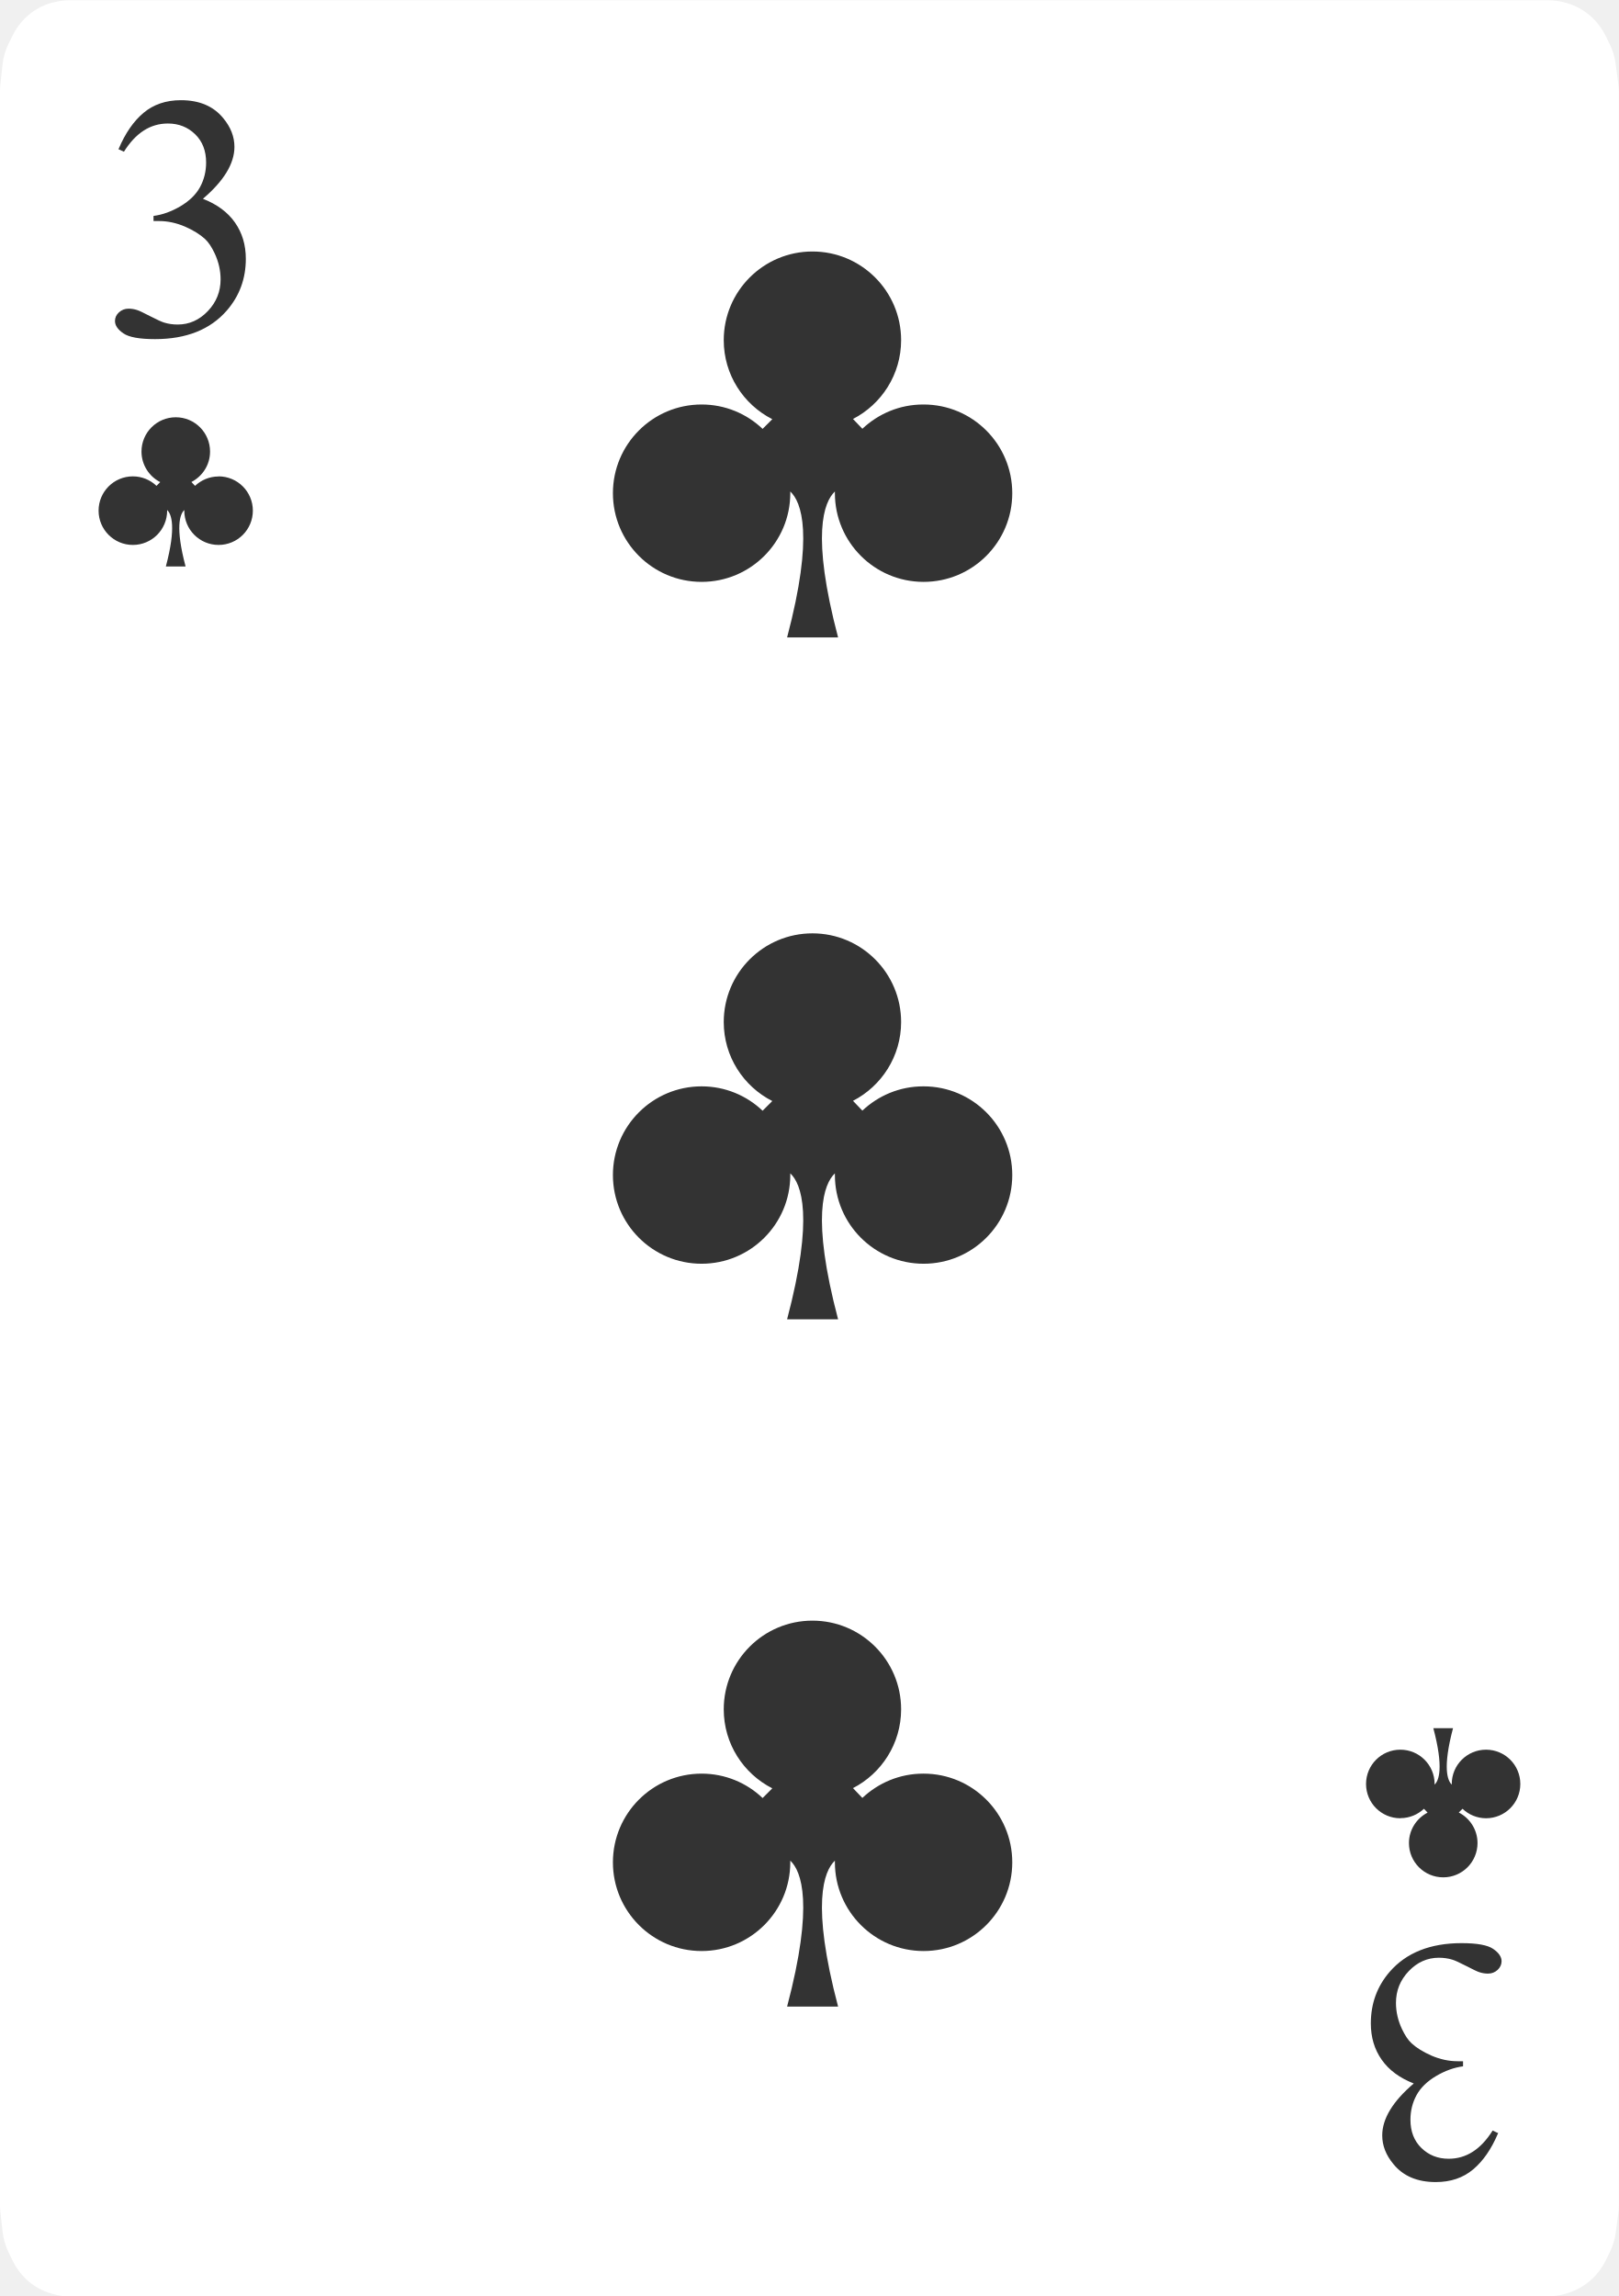
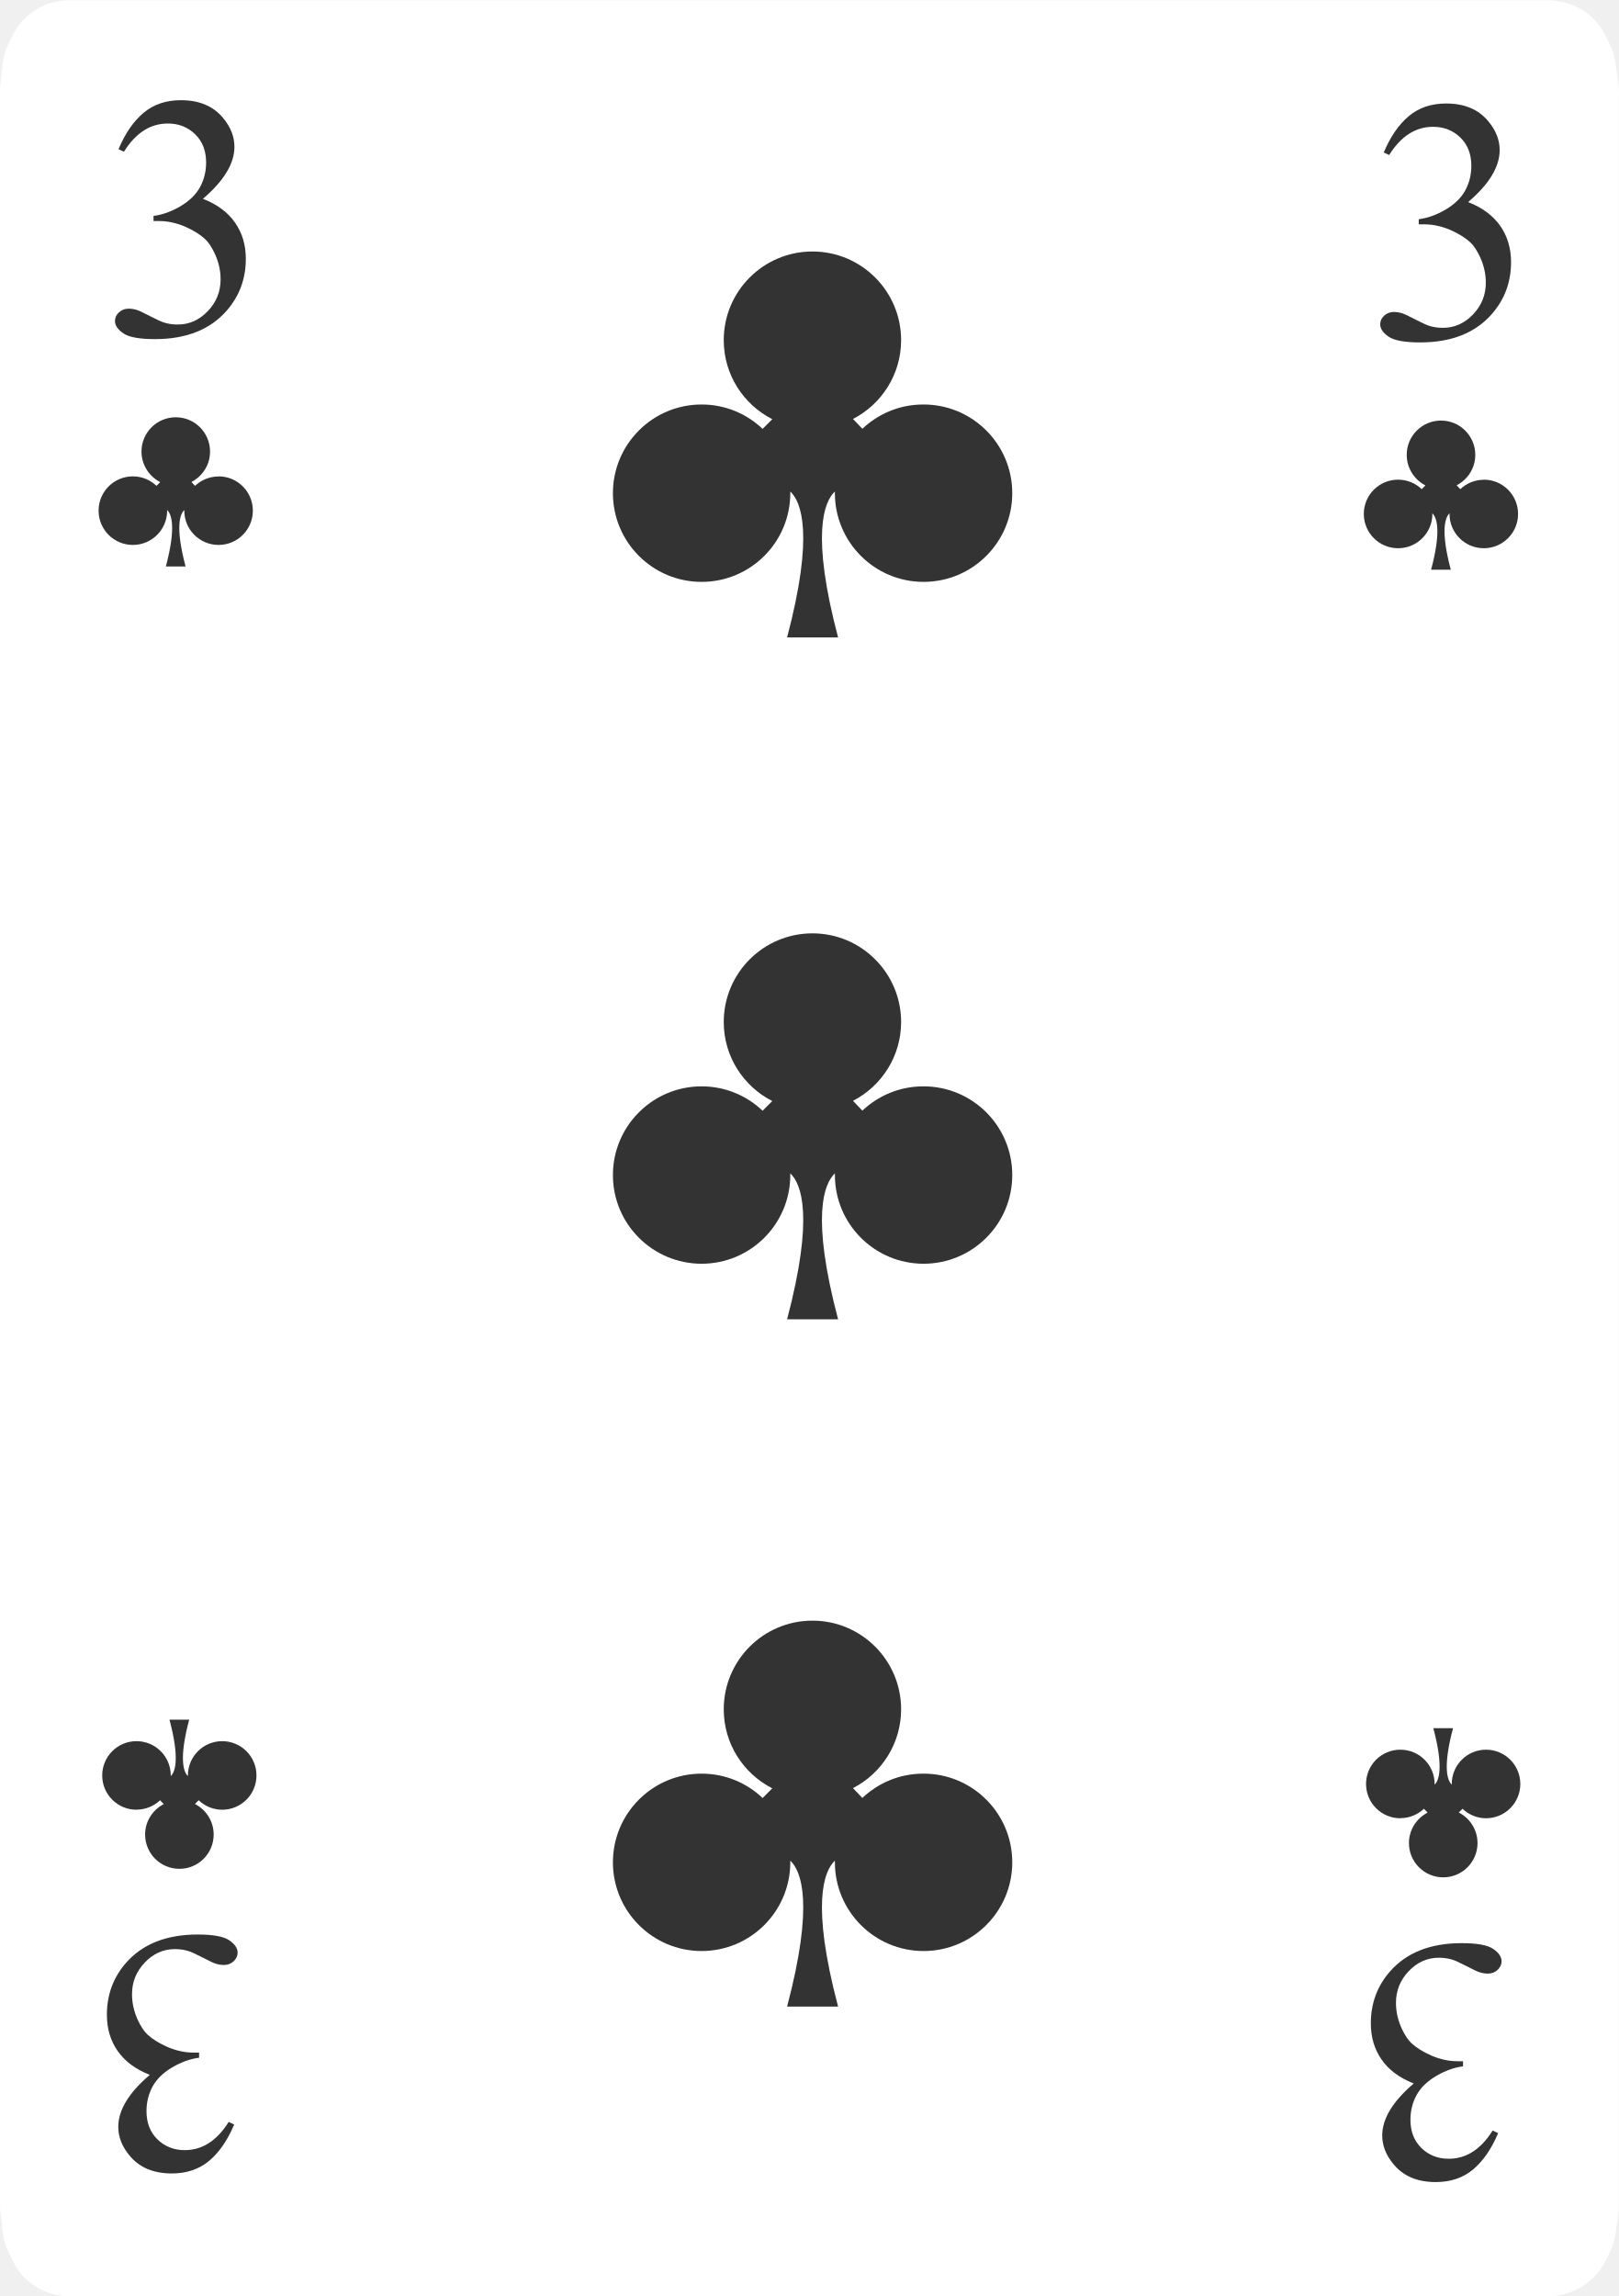
- <svg xmlns="http://www.w3.org/2000/svg" id="Playing_Cards" viewBox="0 0 152.06 215.64">
+ <svg xmlns="http://www.w3.org/2000/svg" id="Playing_Cards" data-name="Playing Cards" viewBox="0 0 152.06 215.64">
  <g id="Cards">
    <g id="Clubs">
      <g>
        <g>
-           <path d="m6.47.03h138.97c.47,0,.95.06,1.41.17l.11.03c.98.25,1.88.74,2.61,1.44l.04.04c.48.46.87,1,1.17,1.59l.41.83c.29.58.48,1.2.56,1.84l.26,1.97c.03.25.05.5.05.75v198.38c0,.26-.02.52-.05.78l-.25,1.86c-.08.61-.26,1.2-.53,1.75l-.41.85c-.32.65-.75,1.24-1.28,1.73l-.05.04c-.67.62-1.48,1.07-2.36,1.32l-.2.06c-.51.14-1.04.22-1.57.22H6.56c-.53,0-1.06-.07-1.57-.22l-.14-.04c-.92-.26-1.76-.74-2.44-1.4h0c-.49-.48-.9-1.04-1.2-1.65l-.41-.84c-.29-.59-.47-1.23-.55-1.88l-.21-1.85c-.02-.22-.04-.43-.04-.65V8.62c0-.21.01-.42.03-.62l.21-1.96c.07-.68.27-1.35.58-1.97l.41-.82c.28-.56.64-1.06,1.08-1.5h0C3.06,1,3.99.47,5.01.22h.05c.46-.13.93-.19,1.41-.19Z" style="fill: #fff; fill-rule: evenodd;" />
-           <path d="m11.15,13.97c.62-1.46,1.39-2.58,2.33-3.37.94-.79,2.11-1.19,3.51-1.19,1.73,0,3.06.56,3.98,1.69.7.84,1.05,1.74,1.05,2.69,0,1.57-.99,3.2-2.96,4.88,1.33.52,2.33,1.26,3.01,2.23.68.97,1.02,2.1,1.02,3.41,0,1.87-.6,3.49-1.79,4.86-1.55,1.78-3.8,2.68-6.74,2.68-1.46,0-2.45-.18-2.97-.54-.53-.36-.79-.75-.79-1.16,0-.31.12-.58.37-.81.25-.23.55-.35.9-.35.27,0,.54.04.81.13.18.05.59.25,1.23.58.64.33,1.08.53,1.32.6.39.12.81.18,1.26.18,1.08,0,2.03-.42,2.83-1.26.8-.84,1.2-1.83,1.2-2.98,0-.84-.19-1.66-.56-2.45-.28-.59-.58-1.05-.91-1.35-.46-.42-1.08-.81-1.88-1.16-.8-.34-1.61-.52-2.44-.52h-.51v-.48c.84-.11,1.68-.41,2.53-.91.84-.5,1.46-1.1,1.84-1.8.38-.7.57-1.47.57-2.31,0-1.09-.34-1.98-1.03-2.65-.69-.67-1.54-1.01-2.56-1.01-1.65,0-3.02.88-4.13,2.65l-.53-.25Z" style="fill: #333;" />
-           <path d="m140.7,200.38c-.62,1.46-1.39,2.58-2.33,3.37-.94.79-2.11,1.19-3.51,1.19-1.73,0-3.06-.56-3.98-1.69-.7-.84-1.05-1.74-1.05-2.69,0-1.57.99-3.2,2.96-4.88-1.33-.52-2.33-1.26-3.01-2.23s-1.02-2.1-1.02-3.41c0-1.87.59-3.49,1.78-4.86,1.55-1.78,3.8-2.68,6.74-2.68,1.46,0,2.45.18,2.97.54.53.36.79.75.79,1.16,0,.31-.13.58-.37.81-.25.23-.55.35-.9.35-.27,0-.54-.04-.81-.13-.18-.05-.59-.25-1.23-.58-.64-.33-1.08-.53-1.32-.6-.39-.12-.81-.18-1.26-.18-1.08,0-2.03.42-2.83,1.26-.8.84-1.2,1.83-1.2,2.98,0,.84.19,1.66.56,2.45.28.59.58,1.05.91,1.35.46.42,1.08.81,1.88,1.16.8.34,1.61.52,2.44.52h.51v.48c-.84.11-1.68.41-2.53.91-.84.5-1.46,1.1-1.84,1.8-.38.7-.57,1.47-.57,2.31,0,1.09.34,1.98,1.03,2.65.69.67,1.54,1.01,2.56,1.01,1.65,0,3.02-.88,4.13-2.65l.53.25Z" style="fill: #333;" />
+           <path d="M6.47,.03H145.44c.47,0,.95,.06,1.41,.17l.11,.03c.98,.25,1.88,.74,2.61,1.44l.04,.04c.48,.46,.87,1,1.17,1.59l.41,.83c.29,.58,.48,1.2,.56,1.84l.26,1.97c.03,.25,.05,.5,.05,.75V207.07c0,.26-.02,.52-.05,.78l-.25,1.86c-.08,.61-.26,1.2-.53,1.75l-.41,.85c-.32,.65-.75,1.24-1.28,1.73l-.05,.04c-.67,.62-1.48,1.07-2.36,1.32l-.2,.06c-.51,.14-1.04,.22-1.57,.22H6.56c-.53,0-1.06-.07-1.57-.22l-.14-.04c-.92-.26-1.76-.74-2.44-1.4h0c-.49-.48-.9-1.04-1.2-1.65l-.41-.84c-.29-.59-.47-1.23-.55-1.88l-.21-1.85c-.02-.22-.04-.43-.04-.65V8.62c0-.21,.01-.42,.03-.62l.21-1.96c.07-.68,.27-1.35,.58-1.97l.41-.82c.28-.56,.64-1.06,1.08-1.5h0C3.06,1,3.99,.47,5.01,.22h.05c.46-.13,.93-.19,1.41-.19Z" style="fill: #fff; fill-rule: evenodd;" />
+           <path d="M11.15,13.97c.62-1.46,1.39-2.58,2.33-3.37,.94-.79,2.11-1.19,3.51-1.19,1.73,0,3.06,.56,3.98,1.69,.7,.84,1.05,1.74,1.05,2.69,0,1.57-.99,3.2-2.96,4.88,1.33,.52,2.33,1.26,3.01,2.23,.68,.97,1.02,2.1,1.02,3.41,0,1.87-.6,3.49-1.79,4.86-1.55,1.78-3.8,2.68-6.74,2.68-1.46,0-2.45-.18-2.97-.54-.53-.36-.79-.75-.79-1.16,0-.31,.12-.58,.37-.81,.25-.23,.55-.35,.9-.35,.27,0,.54,.04,.81,.13,.18,.05,.59,.25,1.23,.58,.64,.33,1.08,.53,1.32,.6,.39,.12,.81,.18,1.26,.18,1.08,0,2.03-.42,2.83-1.26,.8-.84,1.2-1.83,1.2-2.98,0-.84-.19-1.66-.56-2.45-.28-.59-.58-1.05-.91-1.35-.46-.42-1.08-.81-1.88-1.16-.8-.34-1.61-.52-2.44-.52h-.51v-.48c.84-.11,1.68-.41,2.53-.91,.84-.5,1.46-1.1,1.84-1.8,.38-.7,.57-1.47,.57-2.31,0-1.09-.34-1.98-1.03-2.65-.69-.67-1.54-1.01-2.56-1.01-1.65,0-3.02,.88-4.13,2.65l-.53-.25Z" style="fill: #333;" />
+           <path d="M140.7,200.38c-.62,1.46-1.39,2.58-2.33,3.37-.94,.79-2.11,1.19-3.51,1.19-1.73,0-3.06-.56-3.98-1.69-.7-.84-1.05-1.74-1.05-2.69,0-1.57,.99-3.2,2.96-4.88-1.33-.52-2.33-1.26-3.01-2.23s-1.02-2.1-1.02-3.41c0-1.87,.59-3.49,1.78-4.86,1.55-1.78,3.8-2.68,6.74-2.68,1.46,0,2.45,.18,2.97,.54,.53,.36,.79,.75,.79,1.16,0,.31-.13,.58-.37,.81-.25,.23-.55,.35-.9,.35-.27,0-.54-.04-.81-.13-.18-.05-.59-.25-1.23-.58-.64-.33-1.08-.53-1.32-.6-.39-.12-.81-.18-1.26-.18-1.08,0-2.03,.42-2.83,1.26-.8,.84-1.2,1.83-1.2,2.98,0,.84,.19,1.66,.56,2.45,.28,.59,.58,1.05,.91,1.35,.46,.42,1.08,.81,1.88,1.16,.8,.34,1.61,.52,2.44,.52h.51v.48c-.84,.11-1.68,.41-2.53,.91-.84,.5-1.46,1.1-1.84,1.8-.38,.7-.57,1.47-.57,2.31,0,1.09,.34,1.98,1.03,2.65,.69,.67,1.54,1.01,2.56,1.01,1.65,0,3.02-.88,4.13-2.65l.53,.25Z" style="fill: #333;" />
        </g>
-         <path d="m20.53,44.75c-.86,0-1.63.34-2.21.88l-.34-.36c1.04-.54,1.75-1.61,1.75-2.86,0-1.78-1.44-3.22-3.22-3.22s-3.22,1.44-3.22,3.22c0,1.25.72,2.34,1.76,2.87l-.35.35c-.58-.55-1.36-.89-2.22-.89-1.78,0-3.22,1.44-3.22,3.22s1.44,3.22,3.22,3.22,3.22-1.44,3.22-3.22c0-.02,0-.04,0-.06.4.38.87,1.57-.12,5.3h1.85c-.99-3.73-.52-4.92-.12-5.3,0,.02,0,.04,0,.06,0,1.78,1.44,3.22,3.22,3.22s3.22-1.44,3.22-3.22-1.44-3.22-3.22-3.22Z" style="fill: #333; fill-rule: evenodd;" />
-         <path d="m131.54,170.76c.86,0,1.63-.34,2.21-.88l.34.36c-1.04.54-1.75,1.62-1.75,2.86,0,1.78,1.44,3.22,3.22,3.22s3.22-1.44,3.22-3.22c0-1.25-.72-2.34-1.76-2.87l.35-.35c.58.55,1.36.89,2.21.89,1.78,0,3.22-1.44,3.22-3.22s-1.44-3.22-3.22-3.22-3.22,1.44-3.22,3.22c0,.02,0,.04,0,.06-.4-.38-.87-1.57.12-5.3h-1.85c.99,3.73.52,4.92.12,5.3,0-.02,0-.04,0-.06,0-1.78-1.44-3.22-3.22-3.22s-3.22,1.44-3.22,3.22,1.44,3.22,3.22,3.22Z" style="fill: #333; fill-rule: evenodd;" />
+         <path d="M20.53,44.75c-.86,0-1.63,.34-2.21,.88l-.34-.36c1.04-.54,1.75-1.61,1.75-2.86,0-1.78-1.44-3.22-3.22-3.22s-3.22,1.44-3.22,3.22c0,1.25,.72,2.34,1.76,2.87l-.35,.35c-.58-.55-1.36-.89-2.22-.89-1.78,0-3.22,1.44-3.22,3.22s1.44,3.22,3.22,3.22,3.22-1.44,3.22-3.22c0-.02,0-.04,0-.06,.4,.38,.87,1.57-.12,5.3h1.85c-.99-3.73-.52-4.92-.12-5.3,0,.02,0,.04,0,.06,0,1.78,1.44,3.22,3.22,3.22s3.22-1.44,3.22-3.22-1.44-3.22-3.22-3.22Z" style="fill: #333; fill-rule: evenodd;" />
+         <path d="M131.54,170.76c.86,0,1.63-.34,2.21-.88l.34,.36c-1.04,.54-1.75,1.62-1.75,2.86,0,1.78,1.44,3.22,3.22,3.22s3.22-1.44,3.22-3.22c0-1.25-.72-2.34-1.76-2.87l.35-.35c.58,.55,1.36,.89,2.21,.89,1.78,0,3.22-1.44,3.22-3.22s-1.44-3.22-3.22-3.22-3.22,1.44-3.22,3.22c0,.02,0,.04,0,.06-.4-.38-.87-1.57,.12-5.3h-1.85c.99,3.73,.52,4.92,.12,5.3,0-.02,0-.04,0-.06,0-1.78-1.44-3.22-3.22-3.22s-3.22,1.44-3.22,3.22,1.44,3.22,3.22,3.22Z" style="fill: #333; fill-rule: evenodd;" />
        <g>
-           <path d="m86.72,37.99c-2.22,0-4.22.87-5.72,2.28l-.88-.92c2.68-1.38,4.52-4.18,4.52-7.4,0-4.6-3.73-8.33-8.33-8.33s-8.33,3.73-8.33,8.33c0,3.24,1.85,6.04,4.56,7.42l-.91.91c-1.49-1.42-3.51-2.29-5.73-2.29-4.6,0-8.33,3.73-8.33,8.33s3.73,8.33,8.33,8.33,8.33-3.73,8.33-8.33c0-.06,0-.11,0-.16,1.04.98,2.25,4.05-.3,13.71h4.79c-2.55-9.65-1.34-12.72-.3-13.71,0,.05,0,.11,0,.16,0,4.6,3.73,8.33,8.33,8.33s8.33-3.73,8.33-8.33-3.73-8.33-8.33-8.33Z" style="fill: #333; fill-rule: evenodd;" />
-           <path d="m86.72,166.58c-2.22,0-4.22.87-5.72,2.28l-.88-.92c2.68-1.38,4.52-4.18,4.52-7.4,0-4.6-3.73-8.33-8.33-8.33s-8.33,3.73-8.33,8.33c0,3.24,1.85,6.04,4.56,7.42l-.91.91c-1.49-1.42-3.51-2.29-5.73-2.29-4.6,0-8.33,3.73-8.33,8.33s3.73,8.33,8.33,8.33,8.33-3.73,8.33-8.33c0-.06,0-.11,0-.16,1.04.98,2.25,4.06-.3,13.71h4.79c-2.55-9.65-1.34-12.72-.3-13.71,0,.06,0,.11,0,.16,0,4.6,3.73,8.33,8.33,8.33s8.33-3.73,8.33-8.33-3.73-8.33-8.33-8.33Z" style="fill: #333; fill-rule: evenodd;" />
-           <path d="m86.72,102.03c-2.22,0-4.22.87-5.72,2.28l-.88-.92c2.68-1.38,4.52-4.18,4.52-7.4,0-4.6-3.73-8.33-8.33-8.33s-8.33,3.73-8.33,8.33c0,3.24,1.85,6.04,4.56,7.42l-.91.91c-1.49-1.42-3.51-2.29-5.73-2.29-4.6,0-8.33,3.73-8.33,8.33s3.73,8.33,8.33,8.33,8.33-3.73,8.33-8.33c0-.06,0-.11,0-.16,1.04.98,2.25,4.05-.3,13.71h4.79c-2.55-9.65-1.34-12.72-.3-13.71,0,.05,0,.11,0,.16,0,4.6,3.73,8.33,8.33,8.33s8.33-3.73,8.33-8.33-3.73-8.33-8.33-8.33Z" style="fill: #333; fill-rule: evenodd;" />
+           <path d="M86.72,37.99c-2.22,0-4.22,.87-5.72,2.28l-.88-.92c2.68-1.38,4.52-4.18,4.52-7.4,0-4.6-3.73-8.33-8.33-8.33s-8.33,3.73-8.33,8.33c0,3.24,1.85,6.04,4.56,7.42l-.91,.91c-1.49-1.42-3.51-2.29-5.73-2.29-4.6,0-8.33,3.73-8.33,8.33s3.73,8.33,8.33,8.33,8.33-3.73,8.33-8.33c0-.06,0-.11,0-.16,1.04,.98,2.25,4.05-.3,13.71h4.79c-2.55-9.65-1.34-12.72-.3-13.71,0,.05,0,.11,0,.16,0,4.6,3.73,8.33,8.33,8.33s8.33-3.73,8.33-8.33-3.73-8.33-8.33-8.33Z" style="fill: #333; fill-rule: evenodd;" />
+           <path d="M86.72,166.58c-2.22,0-4.22,.87-5.72,2.28l-.88-.92c2.68-1.38,4.52-4.18,4.52-7.4,0-4.6-3.73-8.33-8.33-8.33s-8.33,3.73-8.33,8.33c0,3.24,1.85,6.04,4.56,7.42l-.91,.91c-1.49-1.42-3.51-2.29-5.73-2.29-4.6,0-8.33,3.73-8.33,8.33s3.73,8.33,8.33,8.33,8.33-3.73,8.33-8.33c0-.06,0-.11,0-.16,1.04,.98,2.25,4.06-.3,13.71h4.79c-2.55-9.65-1.34-12.72-.3-13.71,0,.06,0,.11,0,.16,0,4.6,3.73,8.33,8.33,8.33s8.33-3.73,8.33-8.33-3.73-8.33-8.33-8.33Z" style="fill: #333; fill-rule: evenodd;" />
+           <path d="M86.72,102.03c-2.22,0-4.22,.87-5.72,2.28l-.88-.92c2.68-1.38,4.52-4.18,4.52-7.4,0-4.6-3.73-8.33-8.33-8.33s-8.33,3.73-8.33,8.33c0,3.24,1.85,6.04,4.56,7.42l-.91,.91c-1.49-1.42-3.51-2.29-5.73-2.29-4.6,0-8.33,3.73-8.33,8.33s3.73,8.33,8.33,8.33,8.33-3.73,8.33-8.33c0-.06,0-.11,0-.16,1.04,.98,2.25,4.05-.3,13.71h4.79c-2.55-9.65-1.34-12.72-.3-13.71,0,.05,0,.11,0,.16,0,4.6,3.73,8.33,8.33,8.33s8.33-3.73,8.33-8.33-3.73-8.33-8.33-8.33Z" style="fill: #333; fill-rule: evenodd;" />
        </g>
+         <path d="M129.99,14.28c.62-1.46,1.39-2.58,2.33-3.37,.94-.79,2.11-1.19,3.51-1.19,1.73,0,3.06,.56,3.98,1.69,.7,.84,1.05,1.74,1.05,2.69,0,1.57-.99,3.2-2.96,4.88,1.33,.52,2.33,1.26,3.01,2.23,.68,.97,1.02,2.1,1.02,3.41,0,1.87-.6,3.49-1.79,4.86-1.55,1.78-3.8,2.68-6.74,2.68-1.46,0-2.45-.18-2.97-.54-.53-.36-.79-.75-.79-1.16,0-.31,.12-.58,.37-.81,.25-.23,.55-.35,.9-.35,.27,0,.54,.04,.81,.13,.18,.05,.59,.25,1.23,.58,.64,.33,1.08,.53,1.32,.6,.39,.12,.81,.18,1.26,.18,1.08,0,2.03-.42,2.83-1.26,.8-.84,1.2-1.83,1.2-2.98,0-.84-.19-1.66-.56-2.45-.28-.59-.58-1.05-.91-1.35-.46-.42-1.08-.81-1.88-1.16-.8-.34-1.61-.52-2.44-.52h-.51v-.48c.84-.11,1.68-.41,2.53-.91,.84-.5,1.46-1.1,1.84-1.8,.38-.7,.57-1.47,.57-2.31,0-1.09-.34-1.98-1.03-2.65-.69-.67-1.54-1.01-2.56-1.01-1.65,0-3.02,.88-4.13,2.65l-.53-.25Z" style="fill: #333;" />
+         <path d="M139.37,45.06c-.86,0-1.63,.34-2.21,.88l-.34-.36c1.04-.54,1.75-1.61,1.75-2.86,0-1.78-1.44-3.22-3.22-3.22s-3.22,1.44-3.22,3.22c0,1.25,.72,2.34,1.76,2.87l-.35,.35c-.58-.55-1.36-.89-2.22-.89-1.78,0-3.22,1.44-3.22,3.22s1.44,3.22,3.22,3.22,3.22-1.44,3.22-3.22c0-.02,0-.04,0-.06,.4,.38,.87,1.57-.12,5.3h1.85c-.99-3.73-.52-4.92-.12-5.3,0,.02,0,.04,0,.06,0,1.78,1.44,3.22,3.22,3.22s3.22-1.44,3.22-3.22-1.44-3.22-3.22-3.22Z" style="fill: #333; fill-rule: evenodd;" />
+         <path d="M21.98,199.57c-.62,1.46-1.39,2.58-2.33,3.37-.94,.79-2.11,1.19-3.51,1.19-1.73,0-3.06-.56-3.98-1.69-.7-.84-1.05-1.74-1.05-2.69,0-1.57,.99-3.2,2.96-4.88-1.33-.52-2.33-1.26-3.01-2.23s-1.02-2.1-1.02-3.41c0-1.87,.59-3.49,1.78-4.86,1.55-1.78,3.8-2.68,6.74-2.68,1.46,0,2.45,.18,2.97,.54,.53,.36,.79,.75,.79,1.16,0,.31-.13,.58-.37,.81-.25,.23-.55,.35-.9,.35-.27,0-.54-.04-.81-.13-.18-.05-.59-.25-1.23-.58-.64-.33-1.08-.53-1.32-.6-.39-.12-.81-.18-1.26-.18-1.08,0-2.03,.42-2.83,1.26-.8,.84-1.2,1.83-1.2,2.98,0,.84,.19,1.66,.56,2.45,.28,.59,.58,1.05,.91,1.35,.46,.42,1.08,.81,1.88,1.16,.8,.34,1.61,.52,2.44,.52h.51v.48c-.84,.11-1.68,.41-2.53,.91-.84,.5-1.46,1.1-1.84,1.8-.38,.7-.57,1.47-.57,2.31,0,1.09,.34,1.98,1.03,2.65,.69,.67,1.54,1.01,2.56,1.01,1.65,0,3.02-.88,4.13-2.65l.53,.25Z" style="fill: #333;" />
+         <path d="M12.83,169.96c.86,0,1.63-.34,2.21-.88l.34,.36c-1.04,.54-1.75,1.62-1.75,2.86,0,1.78,1.44,3.22,3.22,3.22s3.22-1.44,3.22-3.22c0-1.25-.72-2.34-1.76-2.87l.35-.35c.58,.55,1.36,.89,2.21,.89,1.78,0,3.22-1.44,3.22-3.22s-1.44-3.22-3.22-3.22-3.22,1.44-3.22,3.22c0,.02,0,.04,0,.06-.4-.38-.87-1.57,.12-5.3h-1.85c.99,3.73,.52,4.92,.12,5.3,0-.02,0-.04,0-.06,0-1.78-1.44-3.22-3.22-3.22s-3.22,1.44-3.22,3.22,1.44,3.22,3.22,3.22Z" style="fill: #333; fill-rule: evenodd;" />
      </g>
    </g>
  </g>
</svg>
